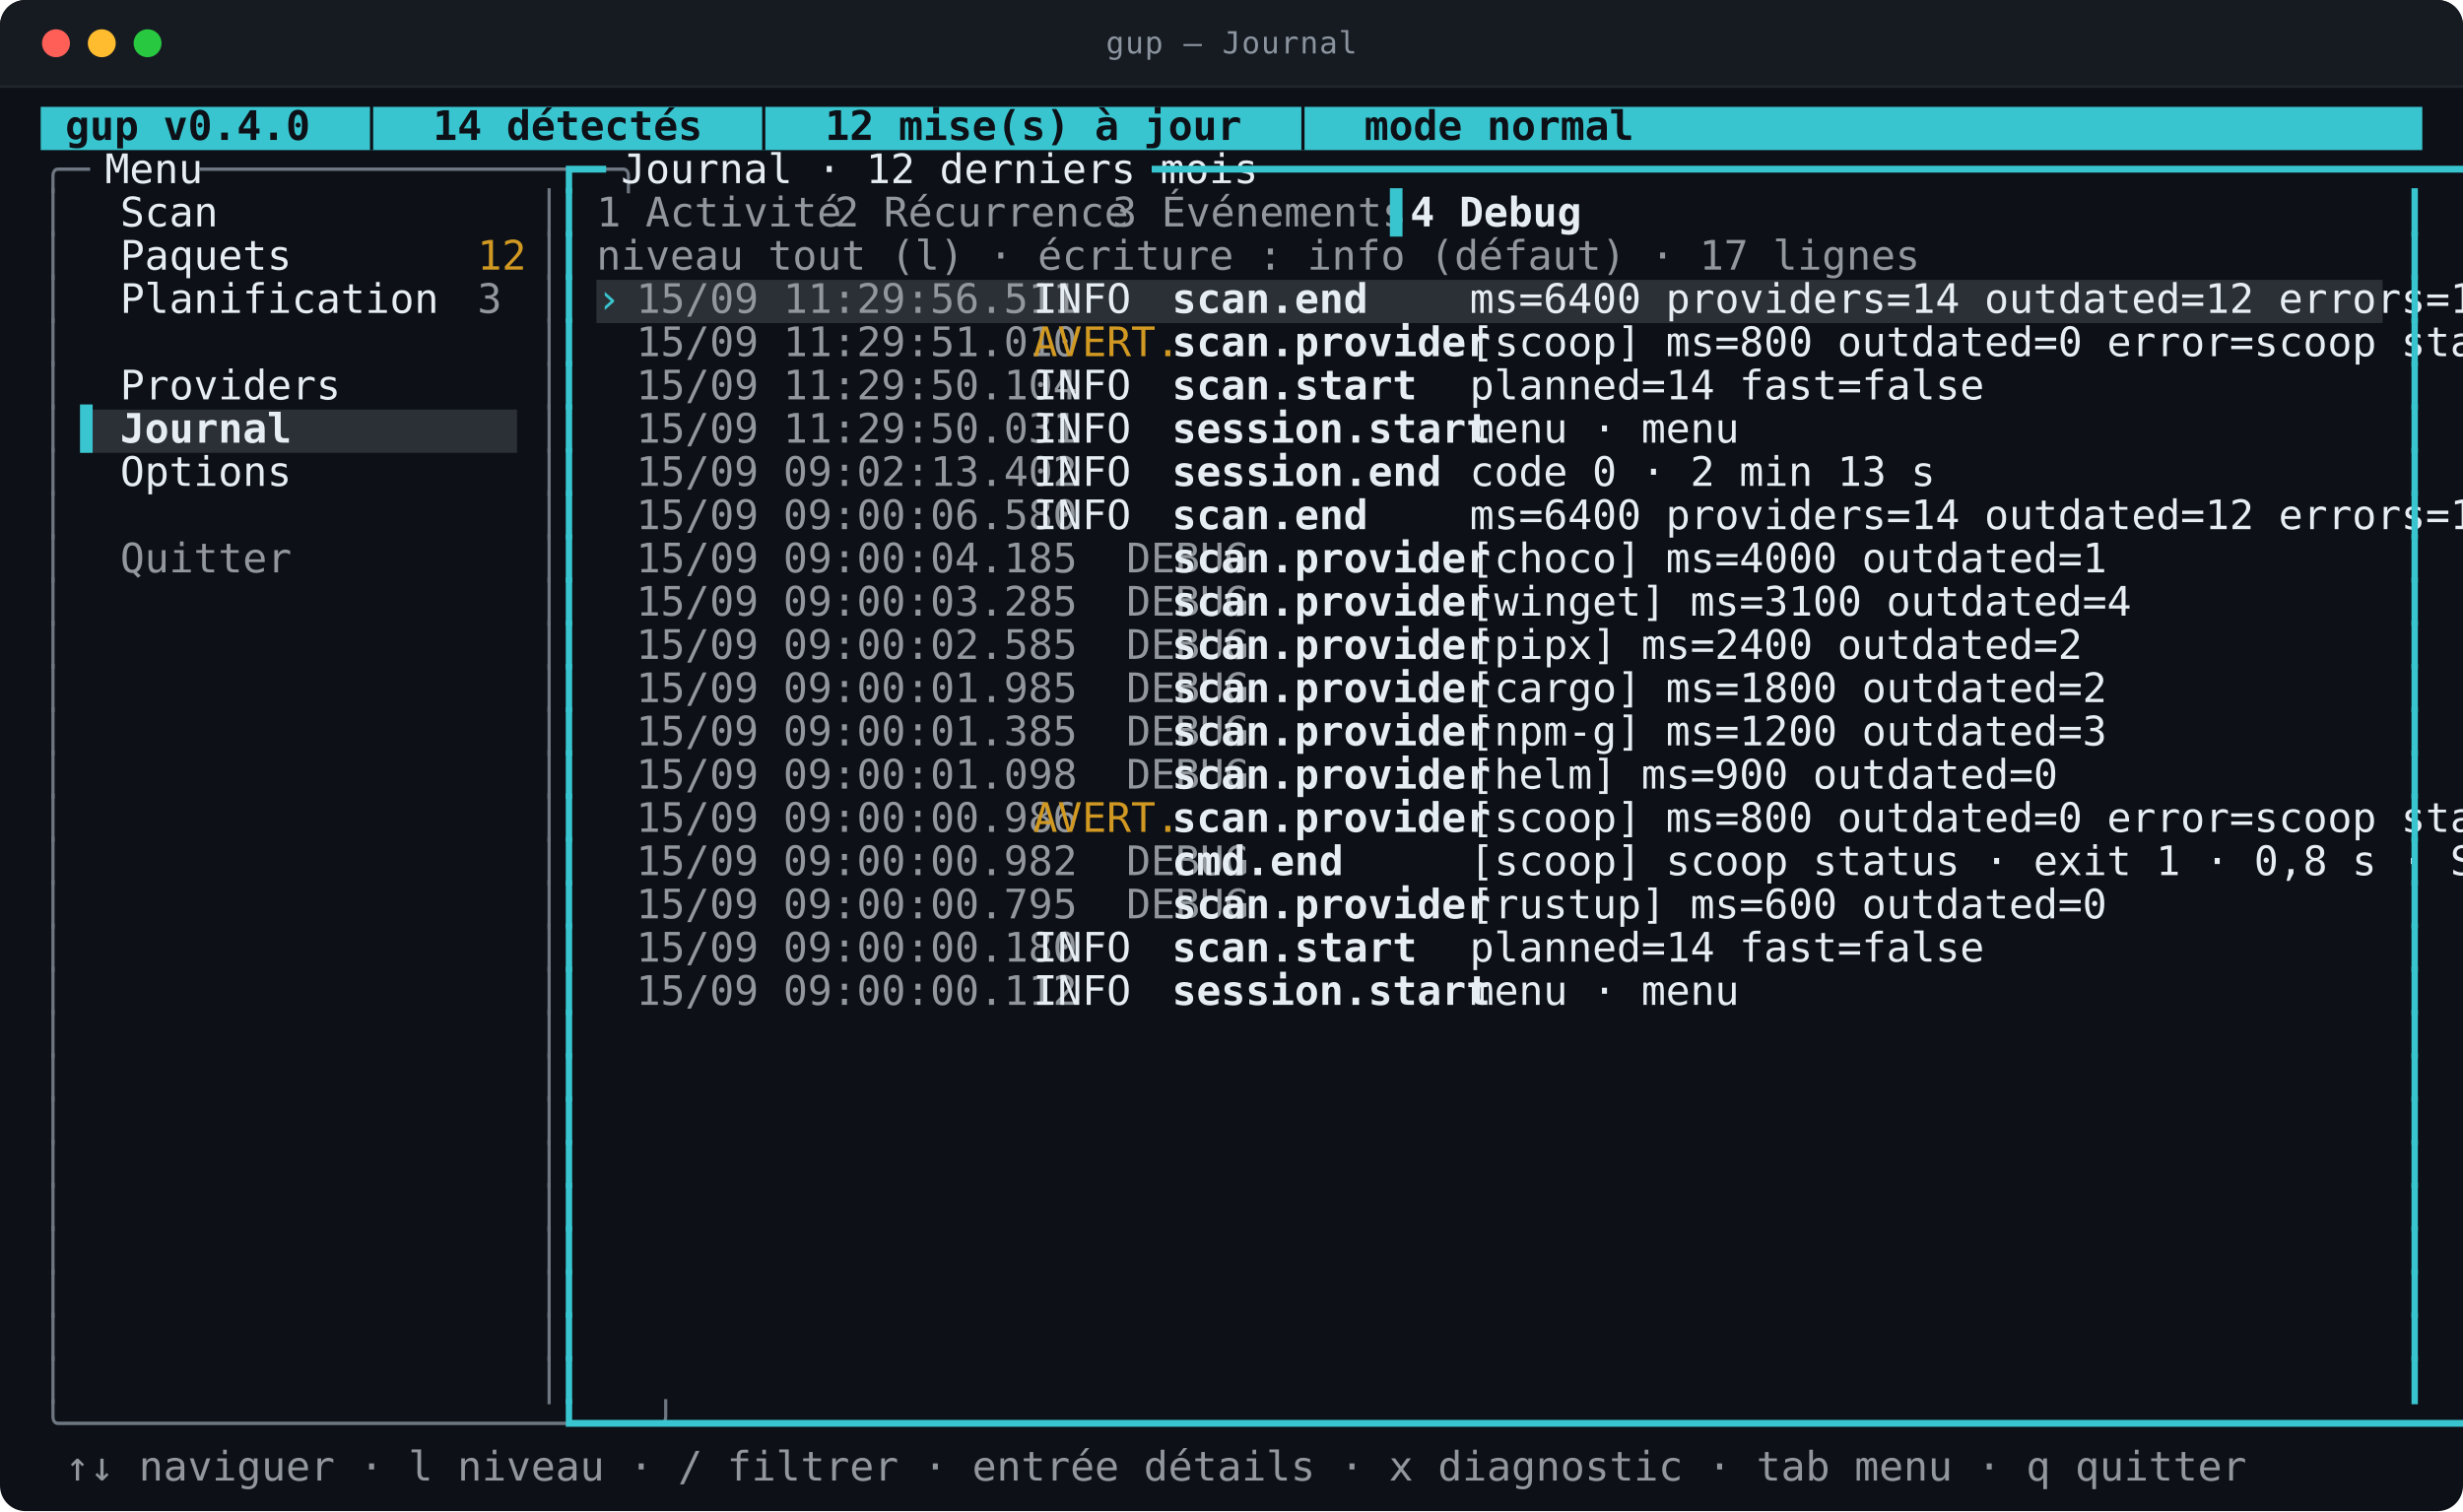
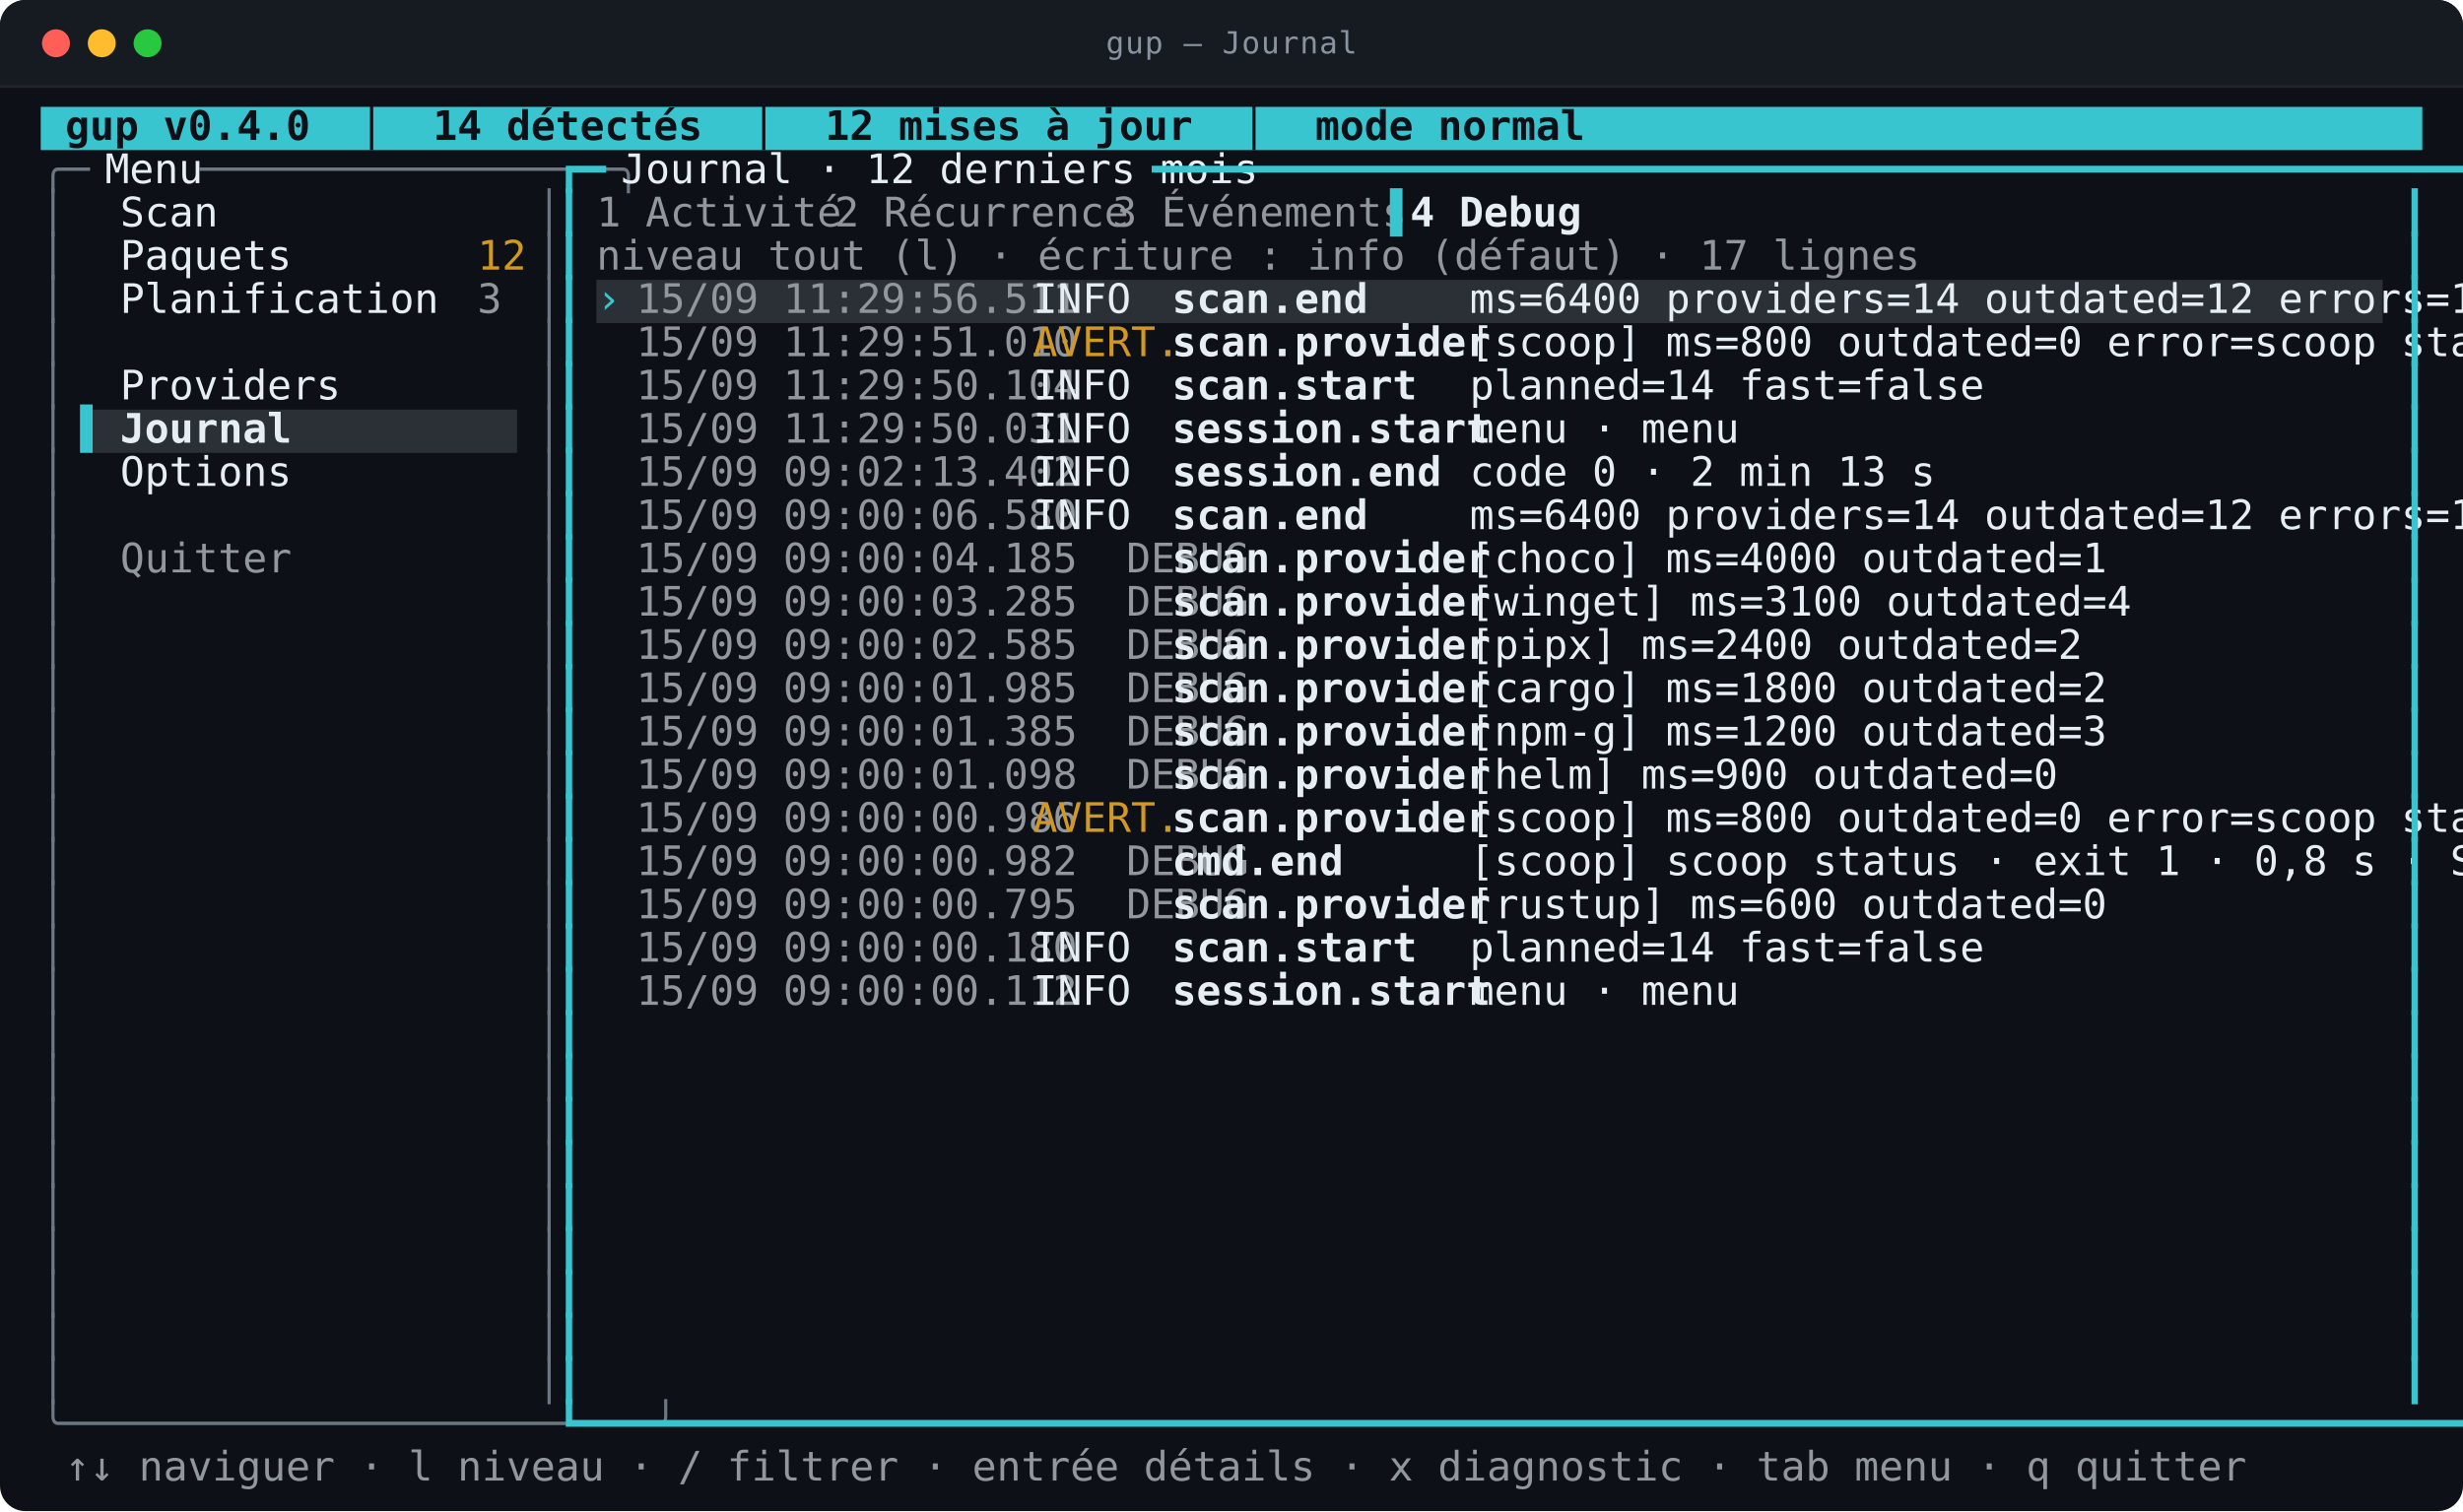
<svg xmlns="http://www.w3.org/2000/svg" viewBox="0 0 968.0 594.0" width="968.0" height="594.0" role="img" aria-labelledby="t d">
  <style>
text{font-family:ui-monospace,SFMono-Regular,"SF Mono",Menlo,Consolas,"DejaVu Sans Mono",monospace;font-size:16px}
.t{font-size:12px;letter-spacing:.4px;fill:#8b949e}
.b{font-weight:700}
.i{font-style:italic}
.u{text-decoration:underline}
.s{text-decoration:line-through}
.us{text-decoration:underline line-through}
.d{opacity:0.62}
.c0{fill:#39c5cf}
.c1{fill:#2b3036}
.c2{fill:#0d1117}
.c3{fill:#6e7681}
.c4{fill:#e6edf3}
.c5{fill:#91979d}
.c6{fill:#d29922}
</style>
  <rect y="0.0" width="968.0" height="594.0" rx="10.0" fill="#0d1117" />
  <rect y="0.0" width="968.0" height="34.0" rx="10.0" fill="#161b22" />
  <rect y="24.0" width="968.0" height="10.0" fill="#161b22" />
  <line x1="0.0" y1="34.0" x2="968.0" y2="34.0" stroke="#21262d" />
  <circle cx="22.0" cy="17.0" r="5.5" fill="#ff5f57" />
  <circle cx="40.0" cy="17.0" r="5.5" fill="#febc2e" />
  <circle cx="58.0" cy="17.0" r="5.5" fill="#28c840" />
  <text class="t" x="484.0" y="21.0" text-anchor="middle">gup — Journal</text>
  <rect class="c0" x="16.0" y="42.0" width="936.0" height="17.0" />
  <rect class="c1" x="234.4" y="110.0" width="702.0" height="17.0" />
  <rect class="c1" x="31.6" y="161.0" width="171.6" height="17.0" />
-   <text class="c2 b" x="16.0" y="55.0" textLength="507.0" lengthAdjust="spacingAndGlyphs" xml:space="preserve"> gup v0.4.0  │  14 détectés  │  12 mise(s) à jour  │  mode normal</text>
+   <text class="c2 b" x="16.0" y="55.0" textLength="491.4" lengthAdjust="spacingAndGlyphs" xml:space="preserve"> gup v0.4.0  │  14 détectés  │  12 mises à jour  │  mode normal</text>
  <text class="c3" x="16.0" y="72.0" textLength="15.6" lengthAdjust="spacingAndGlyphs" xml:space="preserve">╭─</text>
  <text class="c4" x="31.6" y="72.0" textLength="46.8" lengthAdjust="spacingAndGlyphs" xml:space="preserve"> Menu </text>
  <text class="c3" x="78.4" y="72.0" textLength="140.4" lengthAdjust="spacingAndGlyphs" xml:space="preserve">─────────────────╮</text>
  <text class="c0" x="218.8" y="72.0" textLength="15.6" lengthAdjust="spacingAndGlyphs" xml:space="preserve">┏━</text>
  <text class="c4" x="234.4" y="72.0" textLength="218.4" lengthAdjust="spacingAndGlyphs" xml:space="preserve"> Journal · 12 derniers mois </text>
  <text class="c0" x="452.8" y="72.0" textLength="499.2" lengthAdjust="spacingAndGlyphs" xml:space="preserve">━━━━━━━━━━━━━━━━━━━━━━━━━━━━━━━━━━━━━━━━━━━━━━━━━━━━━━━━━━━━━━━┓</text>
  <text class="c3" x="16.0" y="89.0" textLength="7.8" lengthAdjust="spacingAndGlyphs" xml:space="preserve">│</text>
  <text class="c4" x="47.2" y="89.0" textLength="140.4" lengthAdjust="spacingAndGlyphs" xml:space="preserve">Scan              </text>
  <text class="c3" x="211.0" y="89.0" textLength="7.8" lengthAdjust="spacingAndGlyphs" xml:space="preserve">│</text>
  <text class="c0" x="218.8" y="89.0" textLength="7.8" lengthAdjust="spacingAndGlyphs" xml:space="preserve">┃</text>
  <text class="c5" x="234.4" y="89.0" textLength="78.0" lengthAdjust="spacingAndGlyphs" xml:space="preserve">1 Activité</text>
  <text class="c5" x="328.0" y="89.0" textLength="93.6" lengthAdjust="spacingAndGlyphs" xml:space="preserve">2 Récurrence</text>
  <text class="c5" x="437.2" y="89.0" textLength="93.6" lengthAdjust="spacingAndGlyphs" xml:space="preserve">3 Événements</text>
  <text class="c0" x="546.4" y="89.0" textLength="7.8" lengthAdjust="spacingAndGlyphs" xml:space="preserve">▌</text>
  <text class="c4 b" x="554.2" y="89.0" textLength="54.6" lengthAdjust="spacingAndGlyphs" xml:space="preserve">4 Debug</text>
  <text class="c0" x="944.2" y="89.0" textLength="7.8" lengthAdjust="spacingAndGlyphs" xml:space="preserve">┃</text>
  <text class="c3" x="16.0" y="106.0" textLength="7.8" lengthAdjust="spacingAndGlyphs" xml:space="preserve">│</text>
  <text class="c4" x="47.2" y="106.0" textLength="140.4" lengthAdjust="spacingAndGlyphs" xml:space="preserve">Paquets           </text>
  <text class="c6" x="187.6" y="106.0" textLength="15.6" lengthAdjust="spacingAndGlyphs" xml:space="preserve">12</text>
  <text class="c3" x="211.0" y="106.0" textLength="7.8" lengthAdjust="spacingAndGlyphs" xml:space="preserve">│</text>
  <text class="c0" x="218.8" y="106.0" textLength="7.8" lengthAdjust="spacingAndGlyphs" xml:space="preserve">┃</text>
  <text class="c5" x="234.4" y="106.0" textLength="421.2" lengthAdjust="spacingAndGlyphs" xml:space="preserve">niveau tout (l) · écriture : info (défaut) · 17 lignes</text>
  <text class="c0" x="944.2" y="106.0" textLength="7.8" lengthAdjust="spacingAndGlyphs" xml:space="preserve">┃</text>
  <text class="c3" x="16.0" y="123.0" textLength="7.8" lengthAdjust="spacingAndGlyphs" xml:space="preserve">│</text>
  <text class="c4" x="47.2" y="123.0" textLength="140.4" lengthAdjust="spacingAndGlyphs" xml:space="preserve">Planification     </text>
  <text class="c5" x="187.6" y="123.0" textLength="7.8" lengthAdjust="spacingAndGlyphs" xml:space="preserve">3</text>
  <text class="c3" x="211.0" y="123.0" textLength="7.8" lengthAdjust="spacingAndGlyphs" xml:space="preserve">│</text>
  <text class="c0" x="218.8" y="123.0" textLength="7.8" lengthAdjust="spacingAndGlyphs" xml:space="preserve">┃</text>
  <text class="c0" x="234.4" y="123.0" textLength="15.6" lengthAdjust="spacingAndGlyphs" xml:space="preserve">› </text>
  <text class="c5" x="250.0" y="123.0" textLength="156.0" lengthAdjust="spacingAndGlyphs" xml:space="preserve">15/09 11:29:56.511  </text>
  <text class="c4" x="406.0" y="123.0" textLength="54.6" lengthAdjust="spacingAndGlyphs" xml:space="preserve">INFO   </text>
  <text class="c4 b" x="460.6" y="123.0" textLength="117.0" lengthAdjust="spacingAndGlyphs" xml:space="preserve">scan.end       </text>
  <text class="c4" x="577.6" y="123.0" textLength="358.8" lengthAdjust="spacingAndGlyphs" xml:space="preserve">ms=6400 providers=14 outdated=12 errors=1     </text>
  <text class="c0" x="944.2" y="123.0" textLength="7.8" lengthAdjust="spacingAndGlyphs" xml:space="preserve">┃</text>
  <text class="c3" x="16.0" y="140.0" textLength="7.8" lengthAdjust="spacingAndGlyphs" xml:space="preserve">│</text>
  <text class="c3" x="211.0" y="140.0" textLength="7.8" lengthAdjust="spacingAndGlyphs" xml:space="preserve">│</text>
  <text class="c0" x="218.8" y="140.0" textLength="7.8" lengthAdjust="spacingAndGlyphs" xml:space="preserve">┃</text>
  <text class="c5" x="250.0" y="140.0" textLength="156.0" lengthAdjust="spacingAndGlyphs" xml:space="preserve">15/09 11:29:51.010  </text>
  <text class="c6" x="406.0" y="140.0" textLength="54.6" lengthAdjust="spacingAndGlyphs" xml:space="preserve">AVERT. </text>
  <text class="c4 b" x="460.6" y="140.0" textLength="117.0" lengthAdjust="spacingAndGlyphs" xml:space="preserve">scan.provider  </text>
  <text class="c4" x="577.6" y="140.0" textLength="358.8" lengthAdjust="spacingAndGlyphs" xml:space="preserve">[scoop] ms=800 outdated=0 error=scoop status …</text>
  <text class="c0" x="944.2" y="140.0" textLength="7.8" lengthAdjust="spacingAndGlyphs" xml:space="preserve">┃</text>
  <text class="c3" x="16.0" y="157.0" textLength="7.8" lengthAdjust="spacingAndGlyphs" xml:space="preserve">│</text>
  <text class="c4" x="47.2" y="157.0" textLength="140.4" lengthAdjust="spacingAndGlyphs" xml:space="preserve">Providers         </text>
  <text class="c3" x="211.0" y="157.0" textLength="7.8" lengthAdjust="spacingAndGlyphs" xml:space="preserve">│</text>
  <text class="c0" x="218.8" y="157.0" textLength="7.8" lengthAdjust="spacingAndGlyphs" xml:space="preserve">┃</text>
  <text class="c5" x="250.0" y="157.0" textLength="156.0" lengthAdjust="spacingAndGlyphs" xml:space="preserve">15/09 11:29:50.104  </text>
  <text class="c4" x="406.0" y="157.0" textLength="54.6" lengthAdjust="spacingAndGlyphs" xml:space="preserve">INFO   </text>
  <text class="c4 b" x="460.6" y="157.0" textLength="117.0" lengthAdjust="spacingAndGlyphs" xml:space="preserve">scan.start     </text>
  <text class="c4" x="577.6" y="157.0" textLength="163.8" lengthAdjust="spacingAndGlyphs" xml:space="preserve">planned=14 fast=false</text>
  <text class="c0" x="944.2" y="157.0" textLength="7.8" lengthAdjust="spacingAndGlyphs" xml:space="preserve">┃</text>
  <text class="c3" x="16.0" y="174.0" textLength="7.8" lengthAdjust="spacingAndGlyphs" xml:space="preserve">│</text>
  <text class="c0" x="31.6" y="174.0" textLength="15.6" lengthAdjust="spacingAndGlyphs" xml:space="preserve">▌ </text>
  <text class="c4 b" x="47.2" y="174.0" textLength="140.4" lengthAdjust="spacingAndGlyphs" xml:space="preserve">Journal           </text>
  <text class="c3" x="211.0" y="174.0" textLength="7.8" lengthAdjust="spacingAndGlyphs" xml:space="preserve">│</text>
  <text class="c0" x="218.8" y="174.0" textLength="7.8" lengthAdjust="spacingAndGlyphs" xml:space="preserve">┃</text>
  <text class="c5" x="250.0" y="174.0" textLength="156.0" lengthAdjust="spacingAndGlyphs" xml:space="preserve">15/09 11:29:50.031  </text>
  <text class="c4" x="406.0" y="174.0" textLength="54.6" lengthAdjust="spacingAndGlyphs" xml:space="preserve">INFO   </text>
  <text class="c4 b" x="460.6" y="174.0" textLength="117.0" lengthAdjust="spacingAndGlyphs" xml:space="preserve">session.start  </text>
  <text class="c4" x="577.6" y="174.0" textLength="85.8" lengthAdjust="spacingAndGlyphs" xml:space="preserve">menu · menu</text>
  <text class="c0" x="944.2" y="174.0" textLength="7.8" lengthAdjust="spacingAndGlyphs" xml:space="preserve">┃</text>
  <text class="c3" x="16.0" y="191.0" textLength="7.8" lengthAdjust="spacingAndGlyphs" xml:space="preserve">│</text>
  <text class="c4" x="47.2" y="191.0" textLength="140.4" lengthAdjust="spacingAndGlyphs" xml:space="preserve">Options           </text>
  <text class="c3" x="211.0" y="191.0" textLength="7.8" lengthAdjust="spacingAndGlyphs" xml:space="preserve">│</text>
  <text class="c0" x="218.8" y="191.0" textLength="7.8" lengthAdjust="spacingAndGlyphs" xml:space="preserve">┃</text>
  <text class="c5" x="250.0" y="191.0" textLength="156.0" lengthAdjust="spacingAndGlyphs" xml:space="preserve">15/09 09:02:13.402  </text>
  <text class="c4" x="406.0" y="191.0" textLength="54.6" lengthAdjust="spacingAndGlyphs" xml:space="preserve">INFO   </text>
  <text class="c4 b" x="460.6" y="191.0" textLength="117.0" lengthAdjust="spacingAndGlyphs" xml:space="preserve">session.end    </text>
  <text class="c4" x="577.6" y="191.0" textLength="148.2" lengthAdjust="spacingAndGlyphs" xml:space="preserve">code 0 · 2 min 13 s</text>
  <text class="c0" x="944.2" y="191.0" textLength="7.8" lengthAdjust="spacingAndGlyphs" xml:space="preserve">┃</text>
  <text class="c3" x="16.0" y="208.0" textLength="7.8" lengthAdjust="spacingAndGlyphs" xml:space="preserve">│</text>
  <text class="c3" x="211.0" y="208.0" textLength="7.8" lengthAdjust="spacingAndGlyphs" xml:space="preserve">│</text>
  <text class="c0" x="218.8" y="208.0" textLength="7.8" lengthAdjust="spacingAndGlyphs" xml:space="preserve">┃</text>
  <text class="c5" x="250.0" y="208.0" textLength="156.0" lengthAdjust="spacingAndGlyphs" xml:space="preserve">15/09 09:00:06.580  </text>
  <text class="c4" x="406.0" y="208.0" textLength="54.6" lengthAdjust="spacingAndGlyphs" xml:space="preserve">INFO   </text>
  <text class="c4 b" x="460.6" y="208.0" textLength="117.0" lengthAdjust="spacingAndGlyphs" xml:space="preserve">scan.end       </text>
  <text class="c4" x="577.6" y="208.0" textLength="319.8" lengthAdjust="spacingAndGlyphs" xml:space="preserve">ms=6400 providers=14 outdated=12 errors=1</text>
  <text class="c0" x="944.2" y="208.0" textLength="7.8" lengthAdjust="spacingAndGlyphs" xml:space="preserve">┃</text>
  <text class="c3" x="16.0" y="225.0" textLength="7.8" lengthAdjust="spacingAndGlyphs" xml:space="preserve">│</text>
  <text class="c5" x="47.2" y="225.0" textLength="140.4" lengthAdjust="spacingAndGlyphs" xml:space="preserve">Quitter           </text>
  <text class="c3" x="211.0" y="225.0" textLength="7.8" lengthAdjust="spacingAndGlyphs" xml:space="preserve">│</text>
  <text class="c0" x="218.8" y="225.0" textLength="7.8" lengthAdjust="spacingAndGlyphs" xml:space="preserve">┃</text>
  <text class="c5" x="250.0" y="225.0" textLength="210.6" lengthAdjust="spacingAndGlyphs" xml:space="preserve">15/09 09:00:04.185  DEBUG  </text>
  <text class="c4 b" x="460.6" y="225.0" textLength="117.0" lengthAdjust="spacingAndGlyphs" xml:space="preserve">scan.provider  </text>
  <text class="c4" x="577.6" y="225.0" textLength="202.8" lengthAdjust="spacingAndGlyphs" xml:space="preserve">[choco] ms=4000 outdated=1</text>
  <text class="c0" x="944.2" y="225.0" textLength="7.8" lengthAdjust="spacingAndGlyphs" xml:space="preserve">┃</text>
  <text class="c3" x="16.0" y="242.0" textLength="7.8" lengthAdjust="spacingAndGlyphs" xml:space="preserve">│</text>
  <text class="c3" x="211.0" y="242.0" textLength="7.8" lengthAdjust="spacingAndGlyphs" xml:space="preserve">│</text>
  <text class="c0" x="218.8" y="242.0" textLength="7.8" lengthAdjust="spacingAndGlyphs" xml:space="preserve">┃</text>
  <text class="c5" x="250.0" y="242.0" textLength="210.6" lengthAdjust="spacingAndGlyphs" xml:space="preserve">15/09 09:00:03.285  DEBUG  </text>
  <text class="c4 b" x="460.6" y="242.0" textLength="117.0" lengthAdjust="spacingAndGlyphs" xml:space="preserve">scan.provider  </text>
  <text class="c4" x="577.6" y="242.0" textLength="210.6" lengthAdjust="spacingAndGlyphs" xml:space="preserve">[winget] ms=3100 outdated=4</text>
  <text class="c0" x="944.2" y="242.0" textLength="7.8" lengthAdjust="spacingAndGlyphs" xml:space="preserve">┃</text>
  <text class="c3" x="16.0" y="259.0" textLength="7.8" lengthAdjust="spacingAndGlyphs" xml:space="preserve">│</text>
  <text class="c3" x="211.0" y="259.0" textLength="7.8" lengthAdjust="spacingAndGlyphs" xml:space="preserve">│</text>
  <text class="c0" x="218.8" y="259.0" textLength="7.8" lengthAdjust="spacingAndGlyphs" xml:space="preserve">┃</text>
  <text class="c5" x="250.0" y="259.0" textLength="210.6" lengthAdjust="spacingAndGlyphs" xml:space="preserve">15/09 09:00:02.585  DEBUG  </text>
  <text class="c4 b" x="460.6" y="259.0" textLength="117.0" lengthAdjust="spacingAndGlyphs" xml:space="preserve">scan.provider  </text>
  <text class="c4" x="577.6" y="259.0" textLength="195.0" lengthAdjust="spacingAndGlyphs" xml:space="preserve">[pipx] ms=2400 outdated=2</text>
  <text class="c0" x="944.2" y="259.0" textLength="7.8" lengthAdjust="spacingAndGlyphs" xml:space="preserve">┃</text>
  <text class="c3" x="16.0" y="276.0" textLength="7.8" lengthAdjust="spacingAndGlyphs" xml:space="preserve">│</text>
  <text class="c3" x="211.0" y="276.0" textLength="7.8" lengthAdjust="spacingAndGlyphs" xml:space="preserve">│</text>
  <text class="c0" x="218.8" y="276.0" textLength="7.8" lengthAdjust="spacingAndGlyphs" xml:space="preserve">┃</text>
  <text class="c5" x="250.0" y="276.0" textLength="210.6" lengthAdjust="spacingAndGlyphs" xml:space="preserve">15/09 09:00:01.985  DEBUG  </text>
  <text class="c4 b" x="460.6" y="276.0" textLength="117.0" lengthAdjust="spacingAndGlyphs" xml:space="preserve">scan.provider  </text>
  <text class="c4" x="577.6" y="276.0" textLength="202.8" lengthAdjust="spacingAndGlyphs" xml:space="preserve">[cargo] ms=1800 outdated=2</text>
  <text class="c0" x="944.2" y="276.0" textLength="7.8" lengthAdjust="spacingAndGlyphs" xml:space="preserve">┃</text>
  <text class="c3" x="16.0" y="293.0" textLength="7.8" lengthAdjust="spacingAndGlyphs" xml:space="preserve">│</text>
  <text class="c3" x="211.0" y="293.0" textLength="7.8" lengthAdjust="spacingAndGlyphs" xml:space="preserve">│</text>
  <text class="c0" x="218.8" y="293.0" textLength="7.8" lengthAdjust="spacingAndGlyphs" xml:space="preserve">┃</text>
  <text class="c5" x="250.0" y="293.0" textLength="210.6" lengthAdjust="spacingAndGlyphs" xml:space="preserve">15/09 09:00:01.385  DEBUG  </text>
  <text class="c4 b" x="460.6" y="293.0" textLength="117.0" lengthAdjust="spacingAndGlyphs" xml:space="preserve">scan.provider  </text>
  <text class="c4" x="577.6" y="293.0" textLength="202.8" lengthAdjust="spacingAndGlyphs" xml:space="preserve">[npm-g] ms=1200 outdated=3</text>
  <text class="c0" x="944.2" y="293.0" textLength="7.8" lengthAdjust="spacingAndGlyphs" xml:space="preserve">┃</text>
  <text class="c3" x="16.0" y="310.0" textLength="7.8" lengthAdjust="spacingAndGlyphs" xml:space="preserve">│</text>
  <text class="c3" x="211.0" y="310.0" textLength="7.8" lengthAdjust="spacingAndGlyphs" xml:space="preserve">│</text>
  <text class="c0" x="218.8" y="310.0" textLength="7.8" lengthAdjust="spacingAndGlyphs" xml:space="preserve">┃</text>
  <text class="c5" x="250.0" y="310.0" textLength="210.6" lengthAdjust="spacingAndGlyphs" xml:space="preserve">15/09 09:00:01.098  DEBUG  </text>
  <text class="c4 b" x="460.6" y="310.0" textLength="117.0" lengthAdjust="spacingAndGlyphs" xml:space="preserve">scan.provider  </text>
  <text class="c4" x="577.6" y="310.0" textLength="187.2" lengthAdjust="spacingAndGlyphs" xml:space="preserve">[helm] ms=900 outdated=0</text>
  <text class="c0" x="944.2" y="310.0" textLength="7.8" lengthAdjust="spacingAndGlyphs" xml:space="preserve">┃</text>
  <text class="c3" x="16.0" y="327.0" textLength="7.8" lengthAdjust="spacingAndGlyphs" xml:space="preserve">│</text>
  <text class="c3" x="211.0" y="327.0" textLength="7.8" lengthAdjust="spacingAndGlyphs" xml:space="preserve">│</text>
  <text class="c0" x="218.8" y="327.0" textLength="7.8" lengthAdjust="spacingAndGlyphs" xml:space="preserve">┃</text>
  <text class="c5" x="250.0" y="327.0" textLength="156.0" lengthAdjust="spacingAndGlyphs" xml:space="preserve">15/09 09:00:00.986  </text>
  <text class="c6" x="406.0" y="327.0" textLength="54.6" lengthAdjust="spacingAndGlyphs" xml:space="preserve">AVERT. </text>
  <text class="c4 b" x="460.6" y="327.0" textLength="117.0" lengthAdjust="spacingAndGlyphs" xml:space="preserve">scan.provider  </text>
  <text class="c4" x="577.6" y="327.0" textLength="358.8" lengthAdjust="spacingAndGlyphs" xml:space="preserve">[scoop] ms=800 outdated=0 error=scoop status …</text>
  <text class="c0" x="944.2" y="327.0" textLength="7.8" lengthAdjust="spacingAndGlyphs" xml:space="preserve">┃</text>
  <text class="c3" x="16.0" y="344.0" textLength="7.8" lengthAdjust="spacingAndGlyphs" xml:space="preserve">│</text>
  <text class="c3" x="211.0" y="344.0" textLength="7.8" lengthAdjust="spacingAndGlyphs" xml:space="preserve">│</text>
  <text class="c0" x="218.8" y="344.0" textLength="7.8" lengthAdjust="spacingAndGlyphs" xml:space="preserve">┃</text>
  <text class="c5" x="250.0" y="344.0" textLength="210.6" lengthAdjust="spacingAndGlyphs" xml:space="preserve">15/09 09:00:00.982  DEBUG  </text>
  <text class="c4 b" x="460.6" y="344.0" textLength="117.0" lengthAdjust="spacingAndGlyphs" xml:space="preserve">cmd.end        </text>
  <text class="c4" x="577.6" y="344.0" textLength="358.8" lengthAdjust="spacingAndGlyphs" xml:space="preserve">[scoop] scoop status · exit 1 · 0,8 s · Scoop…</text>
  <text class="c0" x="944.2" y="344.0" textLength="7.8" lengthAdjust="spacingAndGlyphs" xml:space="preserve">┃</text>
  <text class="c3" x="16.0" y="361.0" textLength="7.8" lengthAdjust="spacingAndGlyphs" xml:space="preserve">│</text>
  <text class="c3" x="211.0" y="361.0" textLength="7.8" lengthAdjust="spacingAndGlyphs" xml:space="preserve">│</text>
  <text class="c0" x="218.8" y="361.0" textLength="7.8" lengthAdjust="spacingAndGlyphs" xml:space="preserve">┃</text>
  <text class="c5" x="250.0" y="361.0" textLength="210.6" lengthAdjust="spacingAndGlyphs" xml:space="preserve">15/09 09:00:00.795  DEBUG  </text>
  <text class="c4 b" x="460.6" y="361.0" textLength="117.0" lengthAdjust="spacingAndGlyphs" xml:space="preserve">scan.provider  </text>
  <text class="c4" x="577.6" y="361.0" textLength="202.8" lengthAdjust="spacingAndGlyphs" xml:space="preserve">[rustup] ms=600 outdated=0</text>
  <text class="c0" x="944.2" y="361.0" textLength="7.8" lengthAdjust="spacingAndGlyphs" xml:space="preserve">┃</text>
  <text class="c3" x="16.0" y="378.0" textLength="7.8" lengthAdjust="spacingAndGlyphs" xml:space="preserve">│</text>
  <text class="c3" x="211.0" y="378.0" textLength="7.8" lengthAdjust="spacingAndGlyphs" xml:space="preserve">│</text>
  <text class="c0" x="218.8" y="378.0" textLength="7.8" lengthAdjust="spacingAndGlyphs" xml:space="preserve">┃</text>
  <text class="c5" x="250.0" y="378.0" textLength="156.0" lengthAdjust="spacingAndGlyphs" xml:space="preserve">15/09 09:00:00.180  </text>
  <text class="c4" x="406.0" y="378.0" textLength="54.6" lengthAdjust="spacingAndGlyphs" xml:space="preserve">INFO   </text>
  <text class="c4 b" x="460.6" y="378.0" textLength="117.0" lengthAdjust="spacingAndGlyphs" xml:space="preserve">scan.start     </text>
  <text class="c4" x="577.6" y="378.0" textLength="163.8" lengthAdjust="spacingAndGlyphs" xml:space="preserve">planned=14 fast=false</text>
  <text class="c0" x="944.2" y="378.0" textLength="7.8" lengthAdjust="spacingAndGlyphs" xml:space="preserve">┃</text>
  <text class="c3" x="16.0" y="395.0" textLength="7.8" lengthAdjust="spacingAndGlyphs" xml:space="preserve">│</text>
  <text class="c3" x="211.0" y="395.0" textLength="7.8" lengthAdjust="spacingAndGlyphs" xml:space="preserve">│</text>
  <text class="c0" x="218.8" y="395.0" textLength="7.8" lengthAdjust="spacingAndGlyphs" xml:space="preserve">┃</text>
  <text class="c5" x="250.0" y="395.0" textLength="156.0" lengthAdjust="spacingAndGlyphs" xml:space="preserve">15/09 09:00:00.112  </text>
  <text class="c4" x="406.0" y="395.0" textLength="54.6" lengthAdjust="spacingAndGlyphs" xml:space="preserve">INFO   </text>
  <text class="c4 b" x="460.6" y="395.0" textLength="117.0" lengthAdjust="spacingAndGlyphs" xml:space="preserve">session.start  </text>
  <text class="c4" x="577.6" y="395.0" textLength="85.8" lengthAdjust="spacingAndGlyphs" xml:space="preserve">menu · menu</text>
  <text class="c0" x="944.2" y="395.0" textLength="7.8" lengthAdjust="spacingAndGlyphs" xml:space="preserve">┃</text>
  <text class="c3" x="16.0" y="412.0" textLength="7.8" lengthAdjust="spacingAndGlyphs" xml:space="preserve">│</text>
  <text class="c3" x="211.0" y="412.0" textLength="7.8" lengthAdjust="spacingAndGlyphs" xml:space="preserve">│</text>
  <text class="c0" x="218.8" y="412.0" textLength="7.8" lengthAdjust="spacingAndGlyphs" xml:space="preserve">┃</text>
  <text class="c0" x="944.2" y="412.0" textLength="7.8" lengthAdjust="spacingAndGlyphs" xml:space="preserve">┃</text>
  <text class="c3" x="16.0" y="429.0" textLength="7.8" lengthAdjust="spacingAndGlyphs" xml:space="preserve">│</text>
  <text class="c3" x="211.0" y="429.0" textLength="7.8" lengthAdjust="spacingAndGlyphs" xml:space="preserve">│</text>
  <text class="c0" x="218.8" y="429.0" textLength="7.8" lengthAdjust="spacingAndGlyphs" xml:space="preserve">┃</text>
  <text class="c0" x="944.2" y="429.0" textLength="7.8" lengthAdjust="spacingAndGlyphs" xml:space="preserve">┃</text>
  <text class="c3" x="16.0" y="446.0" textLength="7.8" lengthAdjust="spacingAndGlyphs" xml:space="preserve">│</text>
  <text class="c3" x="211.0" y="446.0" textLength="7.8" lengthAdjust="spacingAndGlyphs" xml:space="preserve">│</text>
  <text class="c0" x="218.8" y="446.0" textLength="7.8" lengthAdjust="spacingAndGlyphs" xml:space="preserve">┃</text>
  <text class="c0" x="944.2" y="446.0" textLength="7.8" lengthAdjust="spacingAndGlyphs" xml:space="preserve">┃</text>
  <text class="c3" x="16.0" y="463.0" textLength="7.8" lengthAdjust="spacingAndGlyphs" xml:space="preserve">│</text>
  <text class="c3" x="211.0" y="463.0" textLength="7.8" lengthAdjust="spacingAndGlyphs" xml:space="preserve">│</text>
  <text class="c0" x="218.8" y="463.0" textLength="7.8" lengthAdjust="spacingAndGlyphs" xml:space="preserve">┃</text>
  <text class="c0" x="944.2" y="463.0" textLength="7.8" lengthAdjust="spacingAndGlyphs" xml:space="preserve">┃</text>
  <text class="c3" x="16.0" y="480.0" textLength="7.8" lengthAdjust="spacingAndGlyphs" xml:space="preserve">│</text>
  <text class="c3" x="211.0" y="480.0" textLength="7.8" lengthAdjust="spacingAndGlyphs" xml:space="preserve">│</text>
  <text class="c0" x="218.8" y="480.0" textLength="7.8" lengthAdjust="spacingAndGlyphs" xml:space="preserve">┃</text>
  <text class="c0" x="944.2" y="480.0" textLength="7.8" lengthAdjust="spacingAndGlyphs" xml:space="preserve">┃</text>
  <text class="c3" x="16.0" y="497.0" textLength="7.8" lengthAdjust="spacingAndGlyphs" xml:space="preserve">│</text>
  <text class="c3" x="211.0" y="497.0" textLength="7.8" lengthAdjust="spacingAndGlyphs" xml:space="preserve">│</text>
  <text class="c0" x="218.8" y="497.0" textLength="7.8" lengthAdjust="spacingAndGlyphs" xml:space="preserve">┃</text>
  <text class="c0" x="944.2" y="497.0" textLength="7.8" lengthAdjust="spacingAndGlyphs" xml:space="preserve">┃</text>
  <text class="c3" x="16.0" y="514.0" textLength="7.8" lengthAdjust="spacingAndGlyphs" xml:space="preserve">│</text>
  <text class="c3" x="211.0" y="514.0" textLength="7.8" lengthAdjust="spacingAndGlyphs" xml:space="preserve">│</text>
  <text class="c0" x="218.8" y="514.0" textLength="7.8" lengthAdjust="spacingAndGlyphs" xml:space="preserve">┃</text>
  <text class="c0" x="944.2" y="514.0" textLength="7.8" lengthAdjust="spacingAndGlyphs" xml:space="preserve">┃</text>
  <text class="c3" x="16.0" y="531.0" textLength="7.8" lengthAdjust="spacingAndGlyphs" xml:space="preserve">│</text>
  <text class="c3" x="211.0" y="531.0" textLength="7.8" lengthAdjust="spacingAndGlyphs" xml:space="preserve">│</text>
  <text class="c0" x="218.8" y="531.0" textLength="7.8" lengthAdjust="spacingAndGlyphs" xml:space="preserve">┃</text>
  <text class="c0" x="944.2" y="531.0" textLength="7.8" lengthAdjust="spacingAndGlyphs" xml:space="preserve">┃</text>
  <text class="c3" x="16.0" y="548.0" textLength="7.8" lengthAdjust="spacingAndGlyphs" xml:space="preserve">│</text>
  <text class="c3" x="211.0" y="548.0" textLength="7.8" lengthAdjust="spacingAndGlyphs" xml:space="preserve">│</text>
  <text class="c0" x="218.8" y="548.0" textLength="7.8" lengthAdjust="spacingAndGlyphs" xml:space="preserve">┃</text>
  <text class="c0" x="944.2" y="548.0" textLength="7.8" lengthAdjust="spacingAndGlyphs" xml:space="preserve">┃</text>
  <text class="c3" x="16.0" y="565.0" textLength="202.8" lengthAdjust="spacingAndGlyphs" xml:space="preserve">╰────────────────────────╯</text>
  <text class="c0" x="218.8" y="565.0" textLength="733.2" lengthAdjust="spacingAndGlyphs" xml:space="preserve">┗━━━━━━━━━━━━━━━━━━━━━━━━━━━━━━━━━━━━━━━━━━━━━━━━━━━━━━━━━━━━━━━━━━━━━━━━━━━━━━━━━━━━━━━━━━━━┛</text>
  <text class="c5" x="16.0" y="582.0" textLength="702.0" lengthAdjust="spacingAndGlyphs" xml:space="preserve"> ↑↓ naviguer · l niveau · / filtrer · entrée détails · x diagnostic · tab menu · q quitter</text>
</svg>
